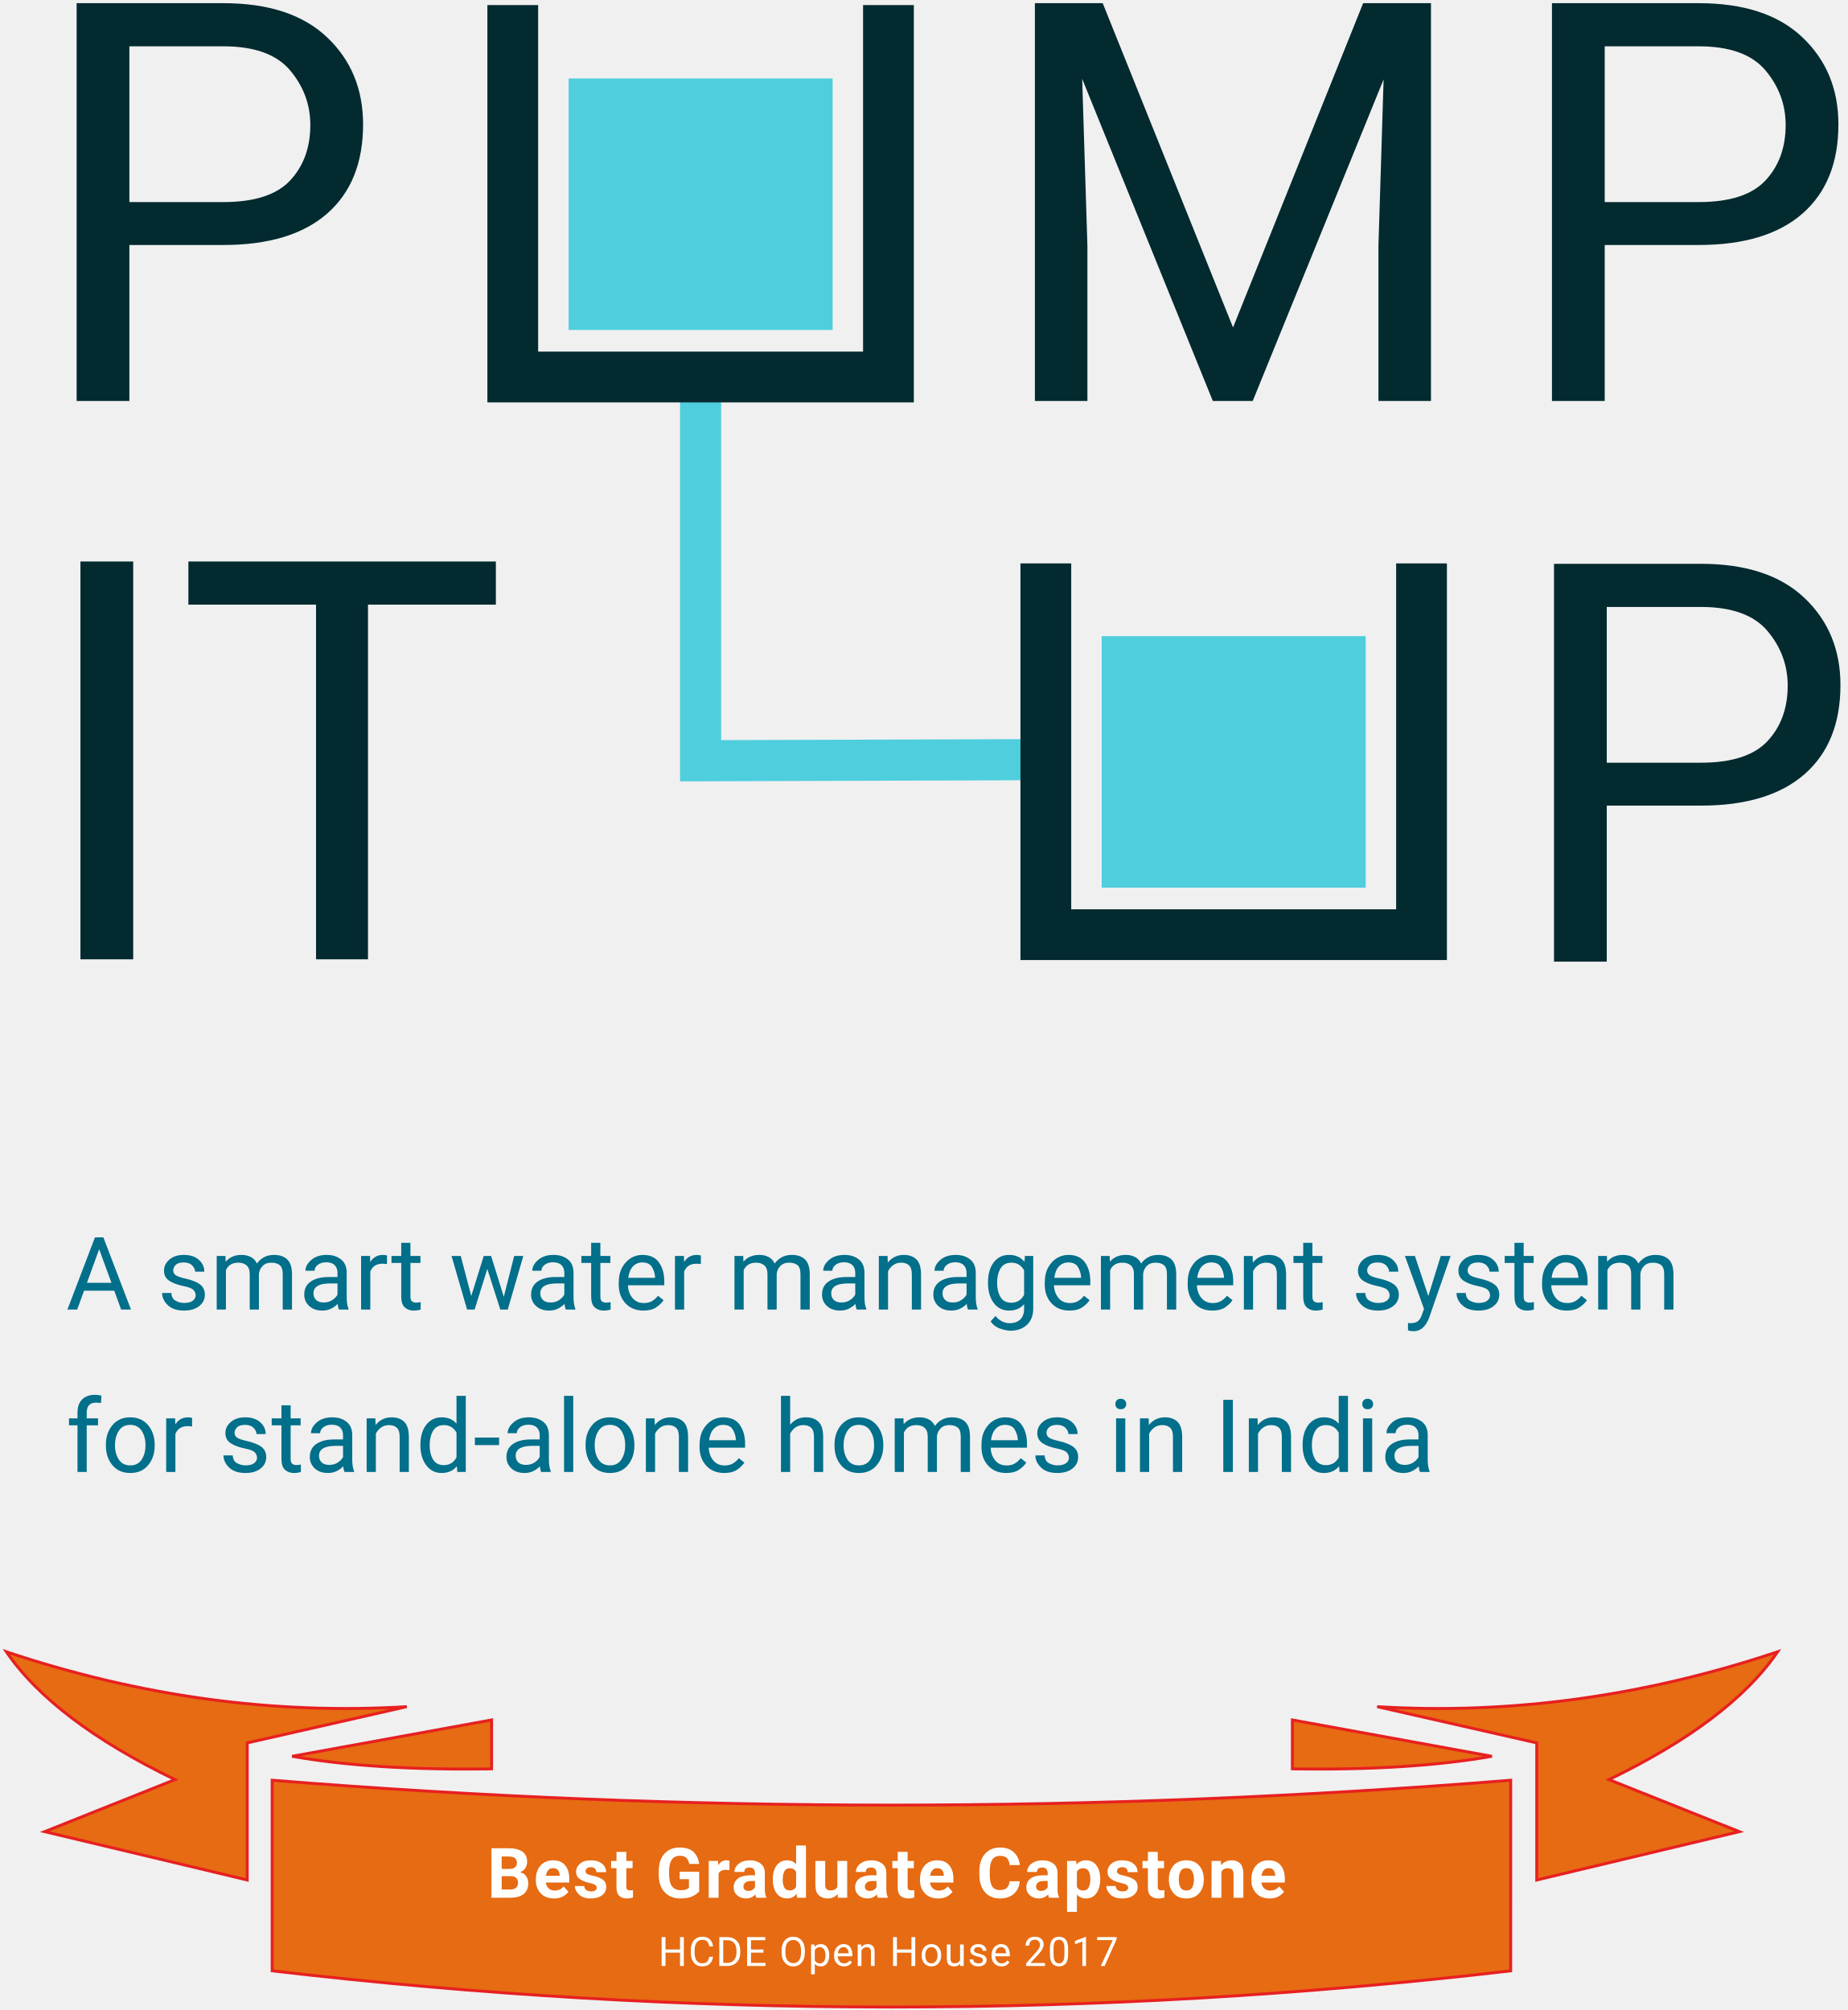
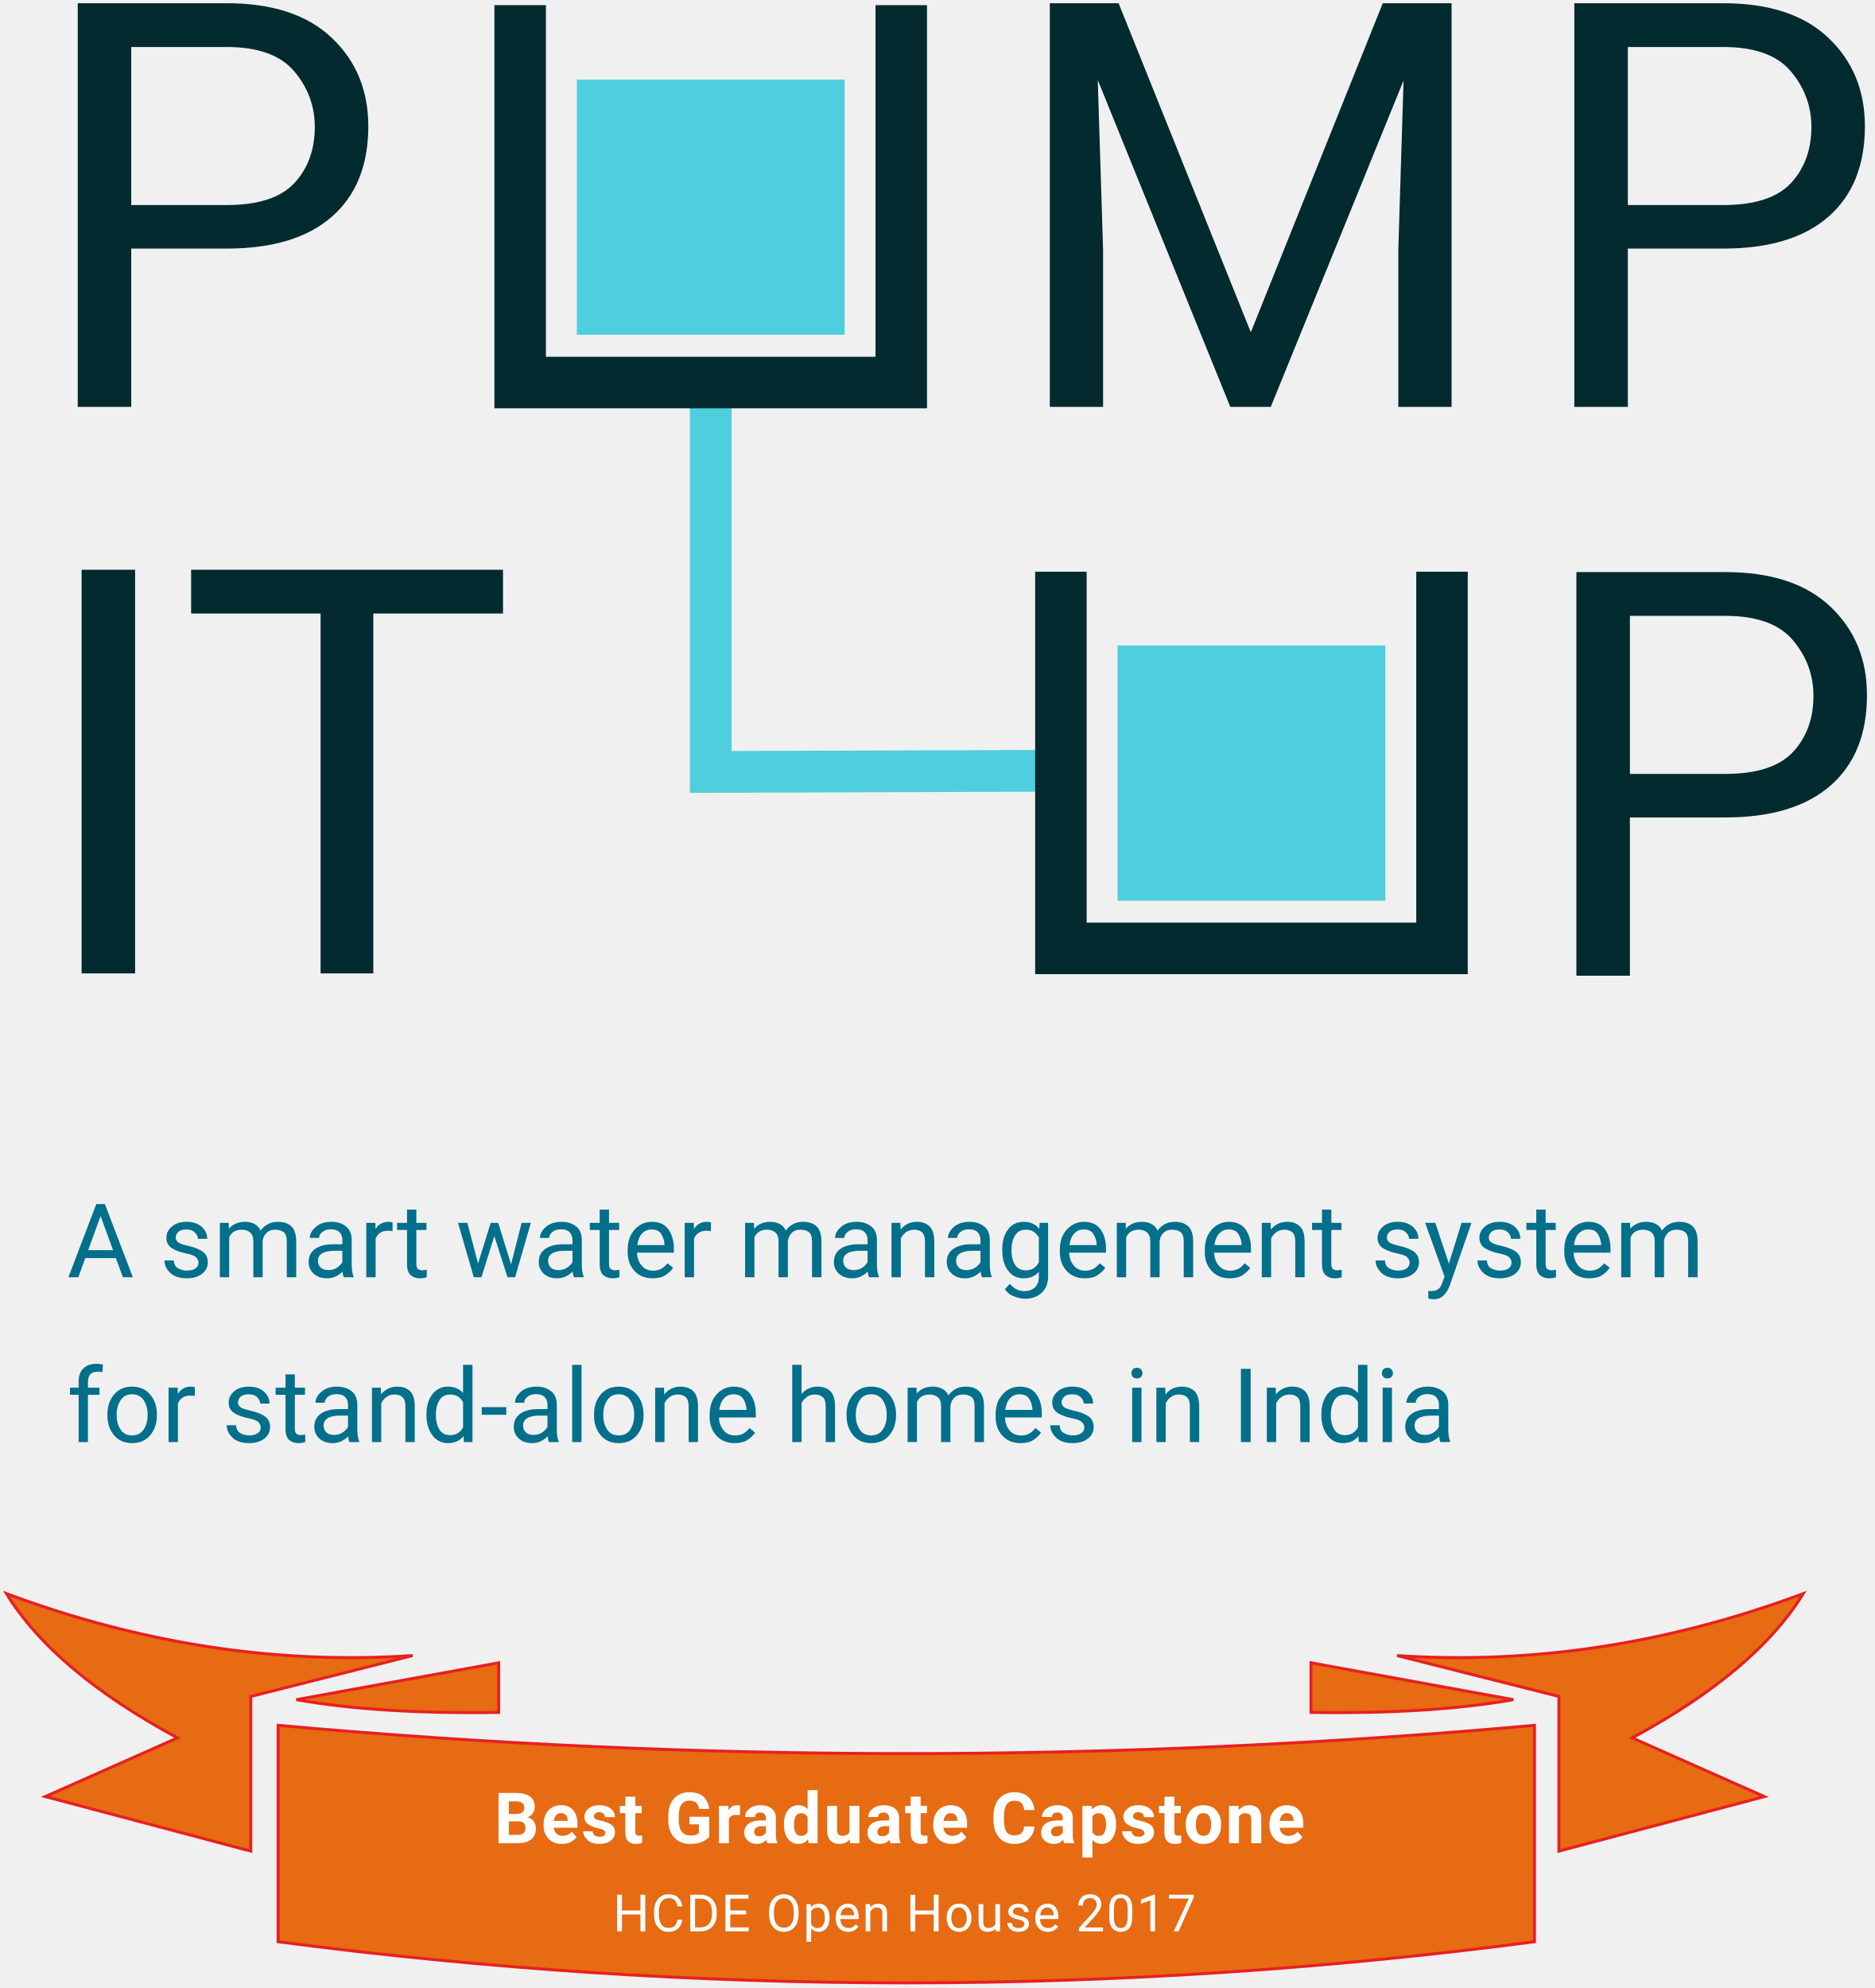
- <svg xmlns="http://www.w3.org/2000/svg" width="364px" height="396px" viewBox="0 0 364 396" version="1.1">
+ <svg xmlns="http://www.w3.org/2000/svg" width="364px" height="386px" viewBox="0 0 364 386" version="1.1">
  <defs />
  <g id="Page-1" stroke="none" stroke-width="1" fill="none" fill-rule="evenodd">
    <g id="Desktop-HD-Copy" transform="translate(-130, -215)">
      <g id="piulogo" transform="translate(131, 178)">
        <text id="A-smart-water-manage" font-family="Roboto-Medium, Roboto" font-size="20" font-weight="400" line-spacing="32" fill="#026F8B">
-           <tspan x="12" y="295">A smart water management system </tspan>
-           <tspan x="12" y="327">for stand-alone homes in India</tspan>
+           <tspan x="12" y="285">A smart water management system </tspan>
+           <tspan x="12" y="317">for stand-alone homes in India</tspan>
        </text>
-         <g id="Group-34" transform="translate(0, 362)">
-           <path d="M52.609,25.733 L52.609,63.283 C133.928,72.79 215.247,72.79 296.564,63.283 C296.567,62.959 296.567,50.442 296.564,25.733 C215.247,32.267 133.928,32.267 52.609,25.733 Z" id="Path-18" stroke="#E72020" stroke-width="0.575" fill="#E66B12" stroke-linecap="square" />
+         <g id="Group-34" transform="translate(0, 346)">
+           <path d="M53,26 L53,68.021 C134.319,78.66 215.638,78.66 296.955,68.021 C296.958,67.658 296.958,53.651 296.955,26 C215.638,33.312 134.319,33.312 53,26 Z" id="Path-18" stroke="#E72020" stroke-width="0.575" fill="#E66B12" stroke-linecap="square" />
          <text id="Best-Graduate-Capsto" font-family="Roboto-Bold, Roboto" font-size="13.724" font-weight="bold" letter-spacing="0.381" fill="#FFFFFF">
            <tspan x="94.925" y="48.882">Best Graduate Capstone</tspan>
          </text>
-           <text id="HCDE-Open-House-2017" font-family="Roboto-Regular, Roboto" font-size="8.006" font-weight="normal" letter-spacing="0.222" fill="#FFFFFF">
-             <tspan x="128.663" y="62.325">HCDE Open House 2017</tspan>
+           <text id="HCDE-Open-House-2017" font-family="Roboto-Regular, Roboto" font-size="10" font-weight="normal" letter-spacing="0.278" fill="#FFFFFF">
+             <tspan x="118" y="66">HCDE Open House 2017</tspan>
          </text>
          <path d="M253.562,13.855 L253.562,23.49 C269.049,23.73 282.148,22.905 292.858,21.016 L253.562,13.855 Z" id="Path-19" stroke="#E72020" stroke-width="0.575" fill="#E66B12" stroke-linecap="square" />
-           <path d="M270.267,11.24 L301.697,18.38 L301.697,45.387 L341.601,35.861 L315.928,25.609 C331.875,17.884 342.947,9.489 349.145,0.424 C322.852,9.217 296.56,12.822 270.267,11.24 Z" id="Path-20" stroke="#E72020" stroke-width="0.575" fill="#E66B12" stroke-linecap="square" />
+           <path d="M270.267,12.452 L301.697,20.391 L301.697,50.424 L341.601,39.831 L315.928,28.431 C331.875,19.84 342.947,10.505 349.145,0.424 C322.852,10.202 296.56,14.211 270.267,12.452 Z" id="Path-20" stroke="#E72020" stroke-width="0.575" fill="#E66B12" stroke-linecap="square" />
          <path d="M56.535,13.855 L56.535,23.49 C72.022,23.73 85.12,22.905 95.831,21.016 L56.535,13.855 Z" id="Path-19" stroke="#E72020" stroke-width="0.575" fill="#E66B12" stroke-linecap="square" transform="translate(76.1828, 18.69276) scale(-1, 1) translate(-76.1828, -18.69276) " />
-           <path d="M0.248,11.24 L31.678,18.38 L31.678,45.387 L71.582,35.861 L45.909,25.609 C61.856,17.884 72.928,9.489 79.126,0.424 C52.833,9.217 26.541,12.822 0.248,11.24 Z" id="Path-20" stroke="#E72020" stroke-width="0.575" fill="#E66B12" stroke-linecap="square" transform="translate(39.68692, 22.90563) scale(-1, 1) translate(-39.68692, -22.90563) " />
+           <path d="M0.248,12.452 L31.678,20.391 L31.678,50.424 L71.582,39.831 L45.909,28.431 C61.856,19.84 72.928,10.505 79.126,0.424 C52.833,10.202 26.541,14.211 0.248,12.452 Z" id="Path-20" stroke="#E72020" stroke-width="0.575" fill="#E66B12" stroke-linecap="square" transform="translate(39.68692, 25.42437) scale(-1, 1) translate(-39.68692, -25.42437) " />
        </g>
        <g transform="translate(5, 0)">
          <polyline id="Path-2-Copy" stroke="#4FCEDE" stroke-width="8.1" stroke-linecap="square" points="132 117 132 186.879 191 186.686" />
          <polyline id="Path" stroke="#032A2F" stroke-width="10" stroke-linecap="square" points="200 153 200 221.144 274 221.144 274 153" />
          <rect id="Rectangle" fill="#4FCEDE" x="211" y="162.333" width="52" height="49.547" />
          <g id="Group-Copy-5" transform="translate(95, 43)">
            <polyline id="Path" stroke="#032A2F" stroke-width="10" stroke-linecap="square" points="0 0 0 68.275 74 68.275 74 0" />
            <rect id="Rectangle" fill="#4FCEDE" x="11" y="9.459" width="52" height="49.547" />
          </g>
          <text id="P-Copy-3" font-family="Roboto-Regular, Roboto" font-size="110.25" font-weight="normal" fill="#032A2F">
            <tspan x="291" y="226.455">P</tspan>
          </text>
          <text id="MP-Copy" font-family="Roboto-Regular, Roboto" font-size="110.25" font-weight="normal" letter-spacing="5" fill="#032A2F">
            <tspan x="188.75" y="116">M</tspan>
            <tspan x="290.596" y="116">P</tspan>
          </text>
          <text id="P-Copy-2" font-family="Roboto-Regular, Roboto" font-size="110.25" font-weight="normal" fill="#032A2F">
            <tspan x="0" y="116">P</tspan>
          </text>
          <text id="IT-Copy" font-family="Roboto-Regular, Roboto" font-size="110.25" font-weight="normal" fill="#032A2F">
            <tspan x="0" y="226">IT</tspan>
          </text>
        </g>
      </g>
    </g>
  </g>
</svg>
